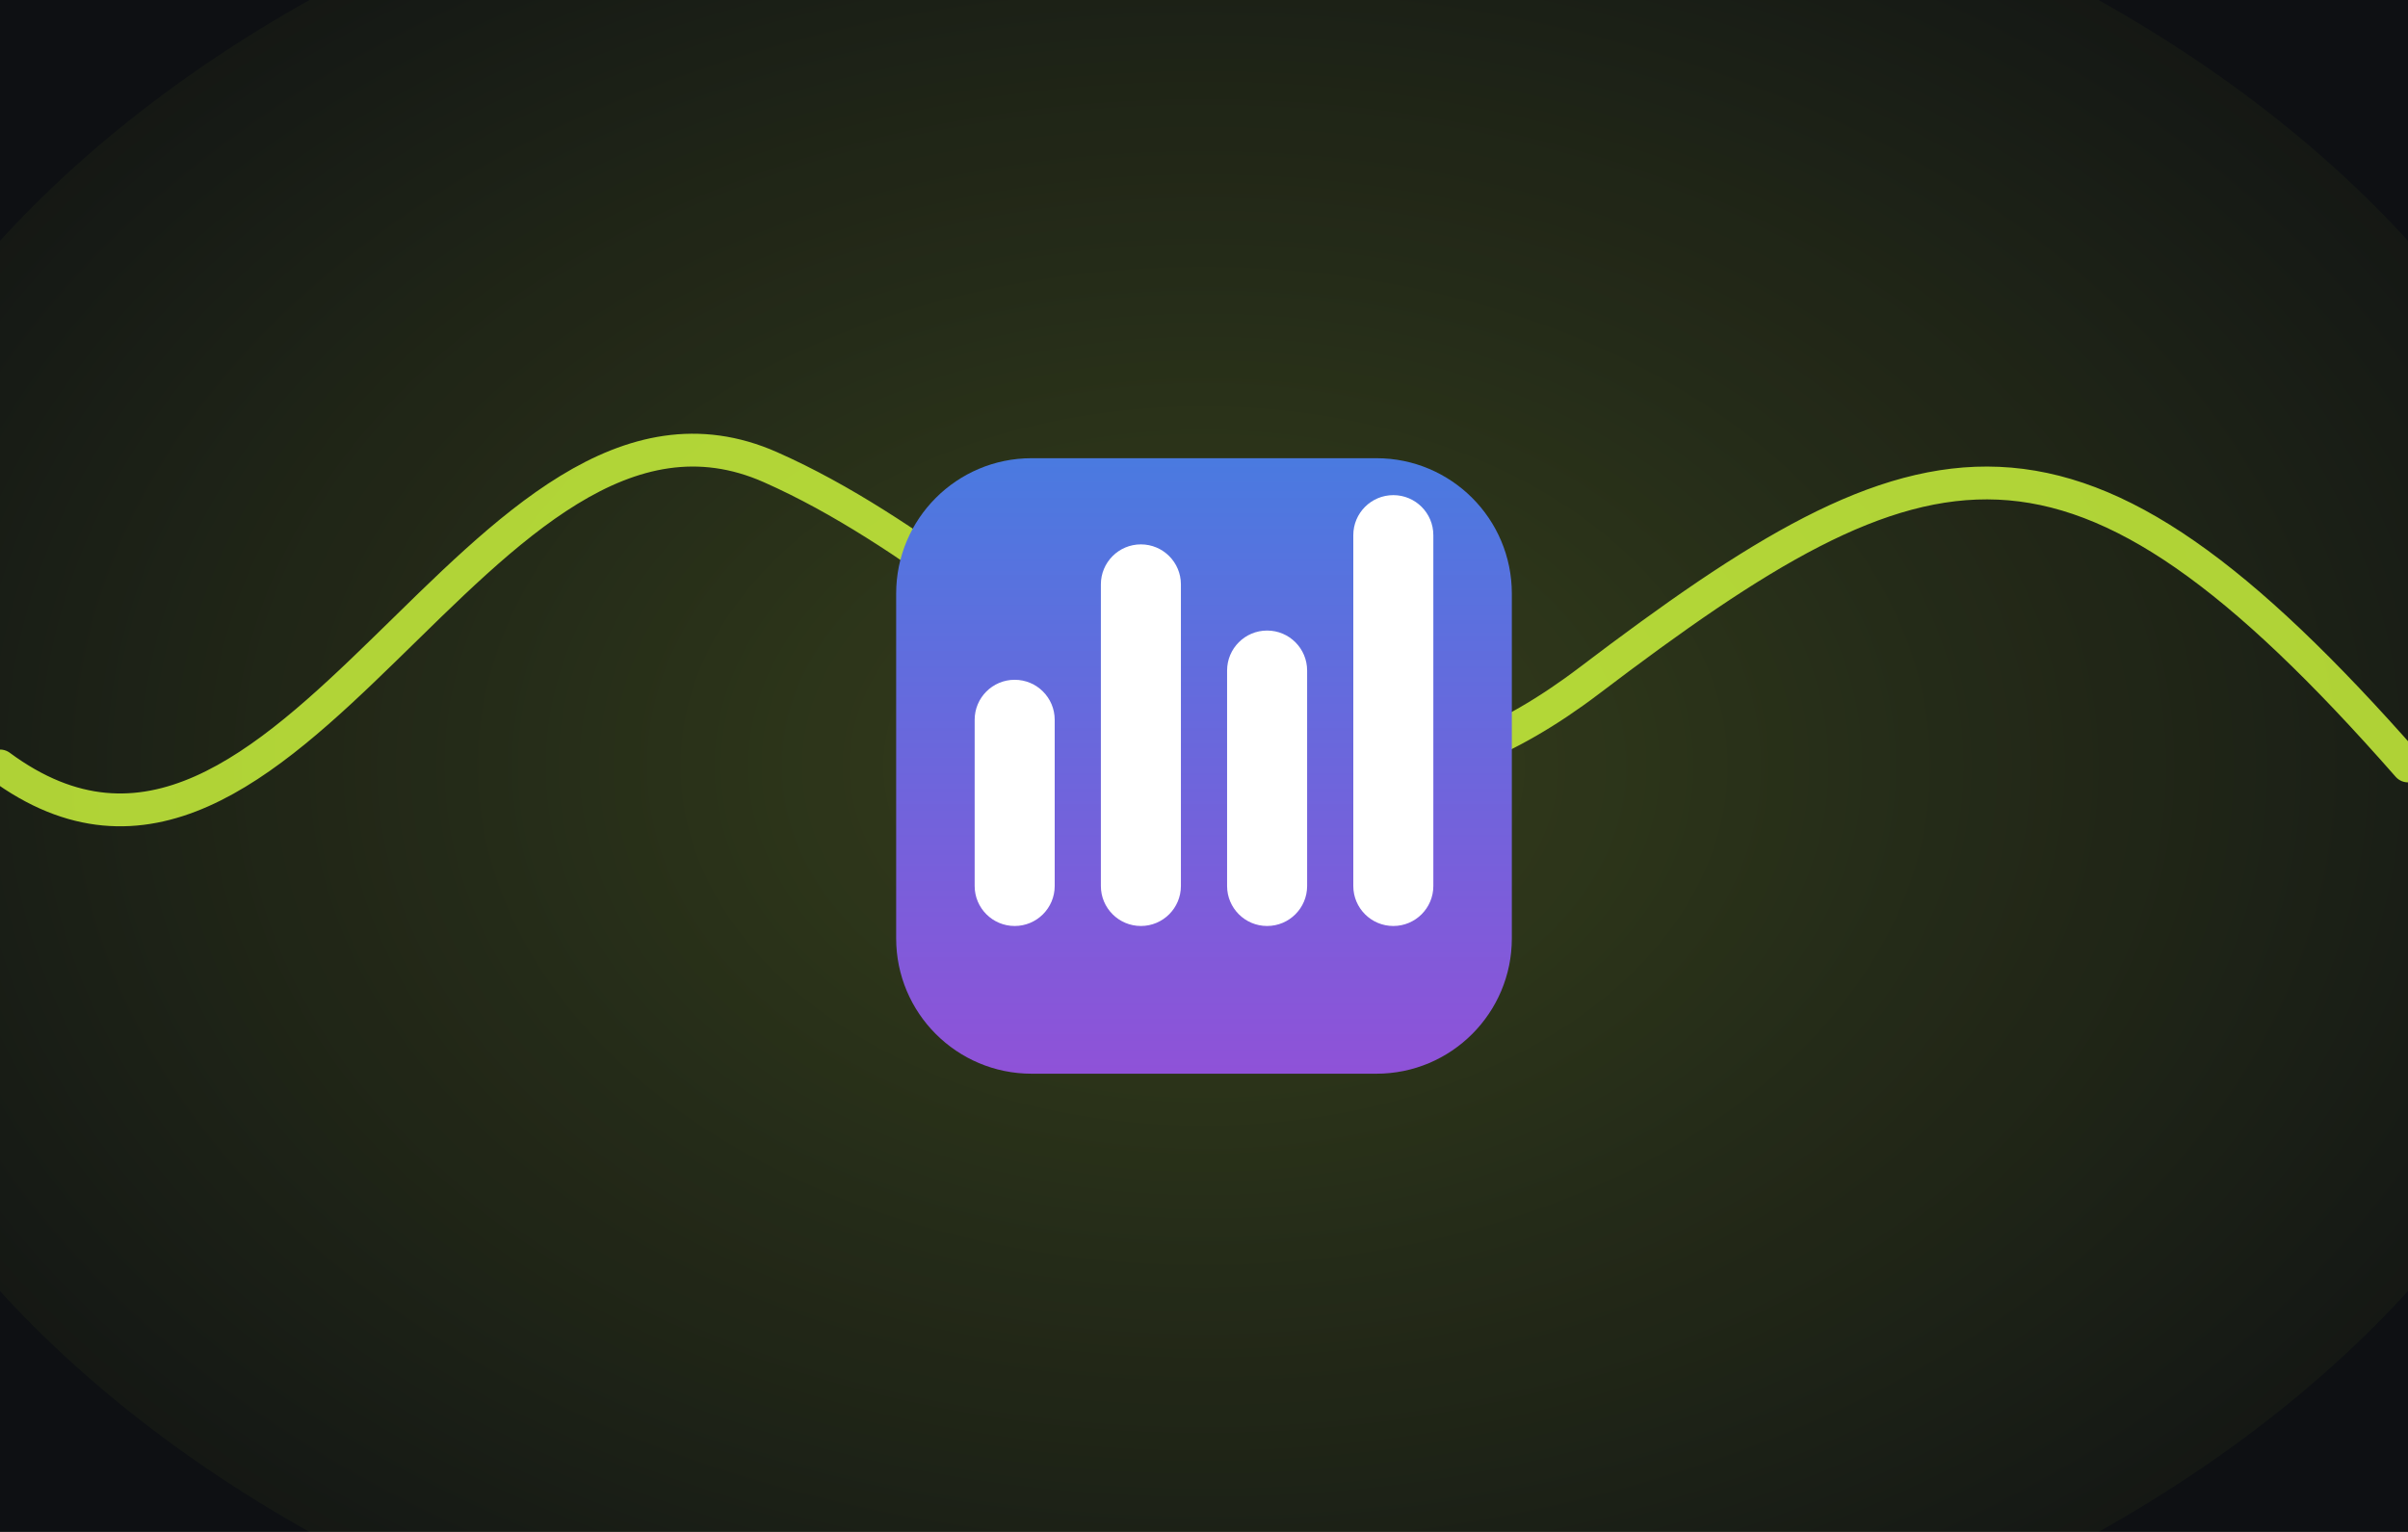
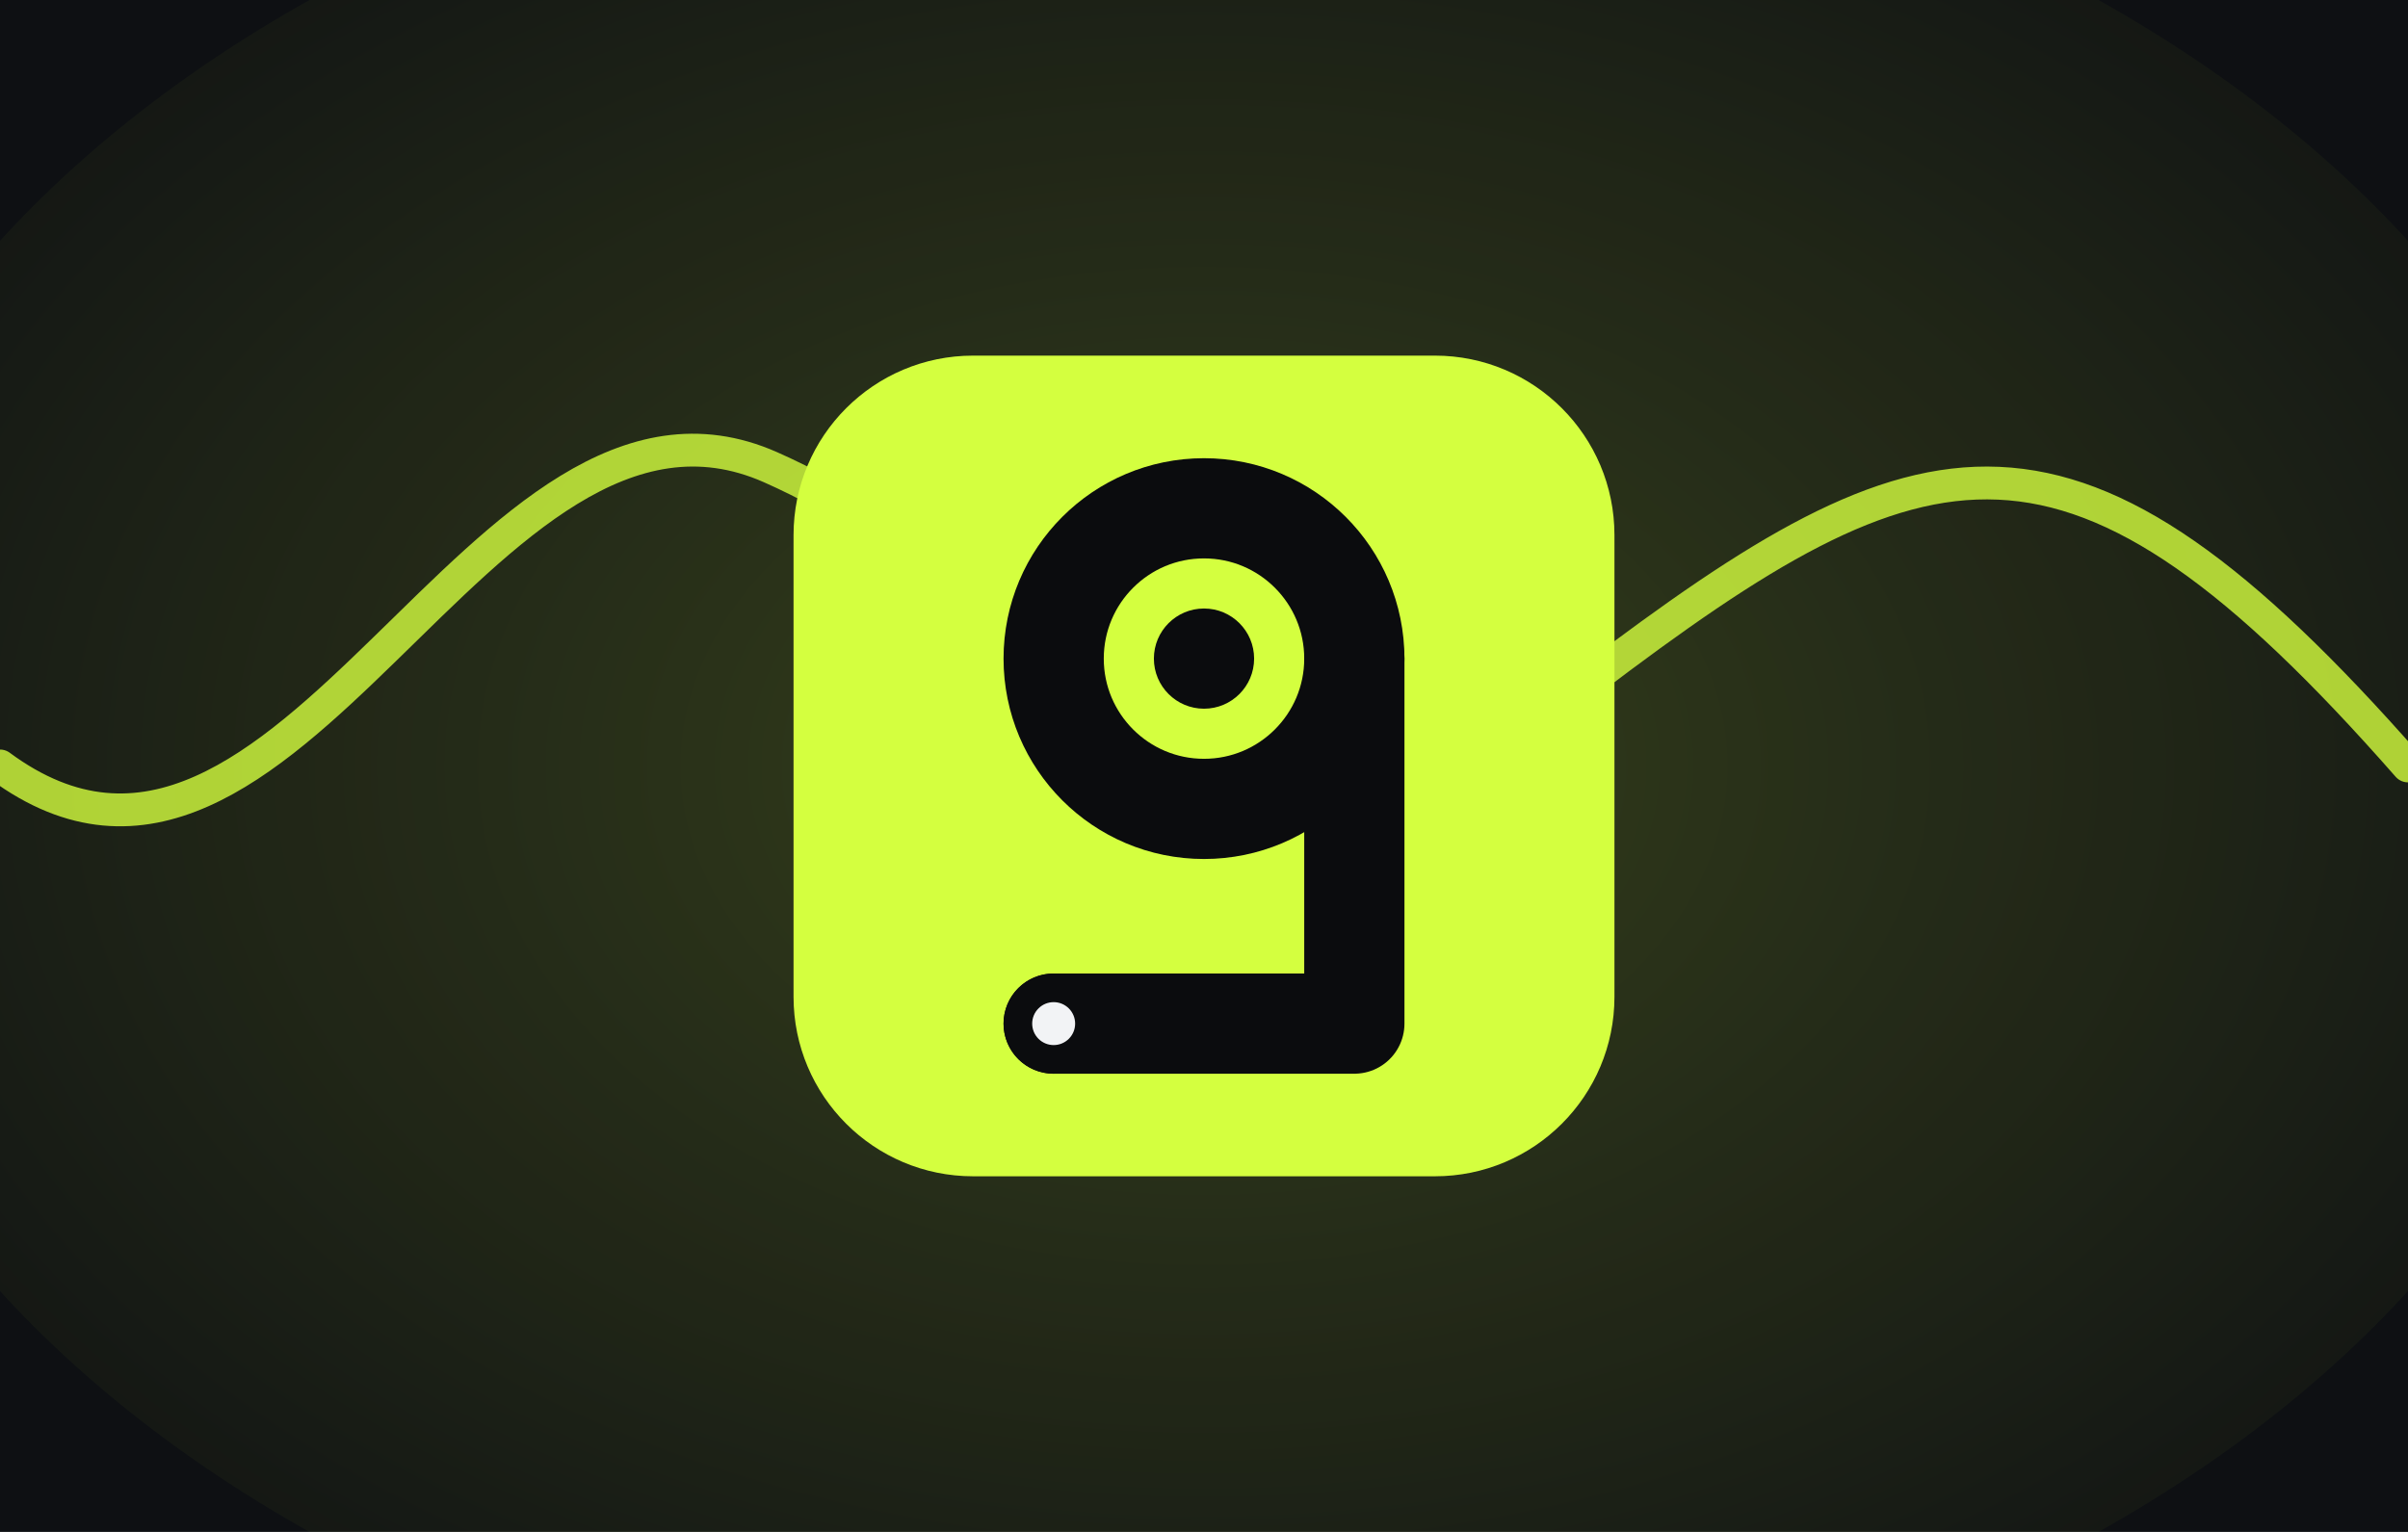
<svg xmlns="http://www.w3.org/2000/svg" width="440" height="280" viewBox="0 0 440 280" role="img">
  <defs>
-     <linearGradient id="tile" x1="0" y1="0" x2="0" y2="1">
-       <stop offset="0" stop-color="#4a7ae0" />
-       <stop offset="1" stop-color="#8f52d8" />
-     </linearGradient>
    <radialGradient id="glow" cx="0.5" cy="0.5" r="0.6">
      <stop offset="0" stop-color="#d4ff3f" stop-opacity="0.2" />
      <stop offset="1" stop-color="#d4ff3f" stop-opacity="0" />
    </radialGradient>
  </defs>
  <rect width="440" height="280" fill="#0e1013" />
  <ellipse cx="220" cy="140" rx="260" ry="180" fill="url(#glow)" />
  <path d="M 0 140 C 52.8 179 88 62 140.8 85.4 S 228.8 171.2 290.4 124.4 S 378.4 69.8 440 140" fill="none" stroke="#d4ff3f" stroke-width="6" stroke-linecap="round" opacity="0.8" />
-   <rect x="163.75" y="83.75" width="112.5" height="112.5" rx="24.75" fill="url(#tile)" />
-   <rect x="178.094" y="124.25" width="14.625" height="45" rx="7.312" fill="#ffffff" />
-   <rect x="201.156" y="99.5" width="14.625" height="69.75" rx="7.312" fill="#ffffff" />
-   <rect x="224.219" y="115.25" width="14.625" height="54" rx="7.312" fill="#ffffff" />
-   <rect x="247.281" y="90.5" width="14.625" height="78.75" rx="7.312" fill="#ffffff" />
+   <rect x="145" y="65" width="150" height="150" rx="32.812" fill="#d4ff3f" />
+   <circle cx="220" cy="120.378" r="27.471" fill="none" stroke="#0b0c0e" stroke-width="18.314" />
+   <circle cx="220" cy="120.378" r="9.157" fill="#0b0c0e" />
+   <path d="M247.471 120.378V187.093L192.529 187.093" fill="none" stroke="#0b0c0e" stroke-width="18.314" stroke-linecap="round" stroke-linejoin="round" />
+   <circle cx="192.529" cy="187.093" r="9.157" fill="#0b0c0e" />
+   <circle cx="192.529" cy="187.093" r="3.924" fill="#f2f3f5" />
</svg>
